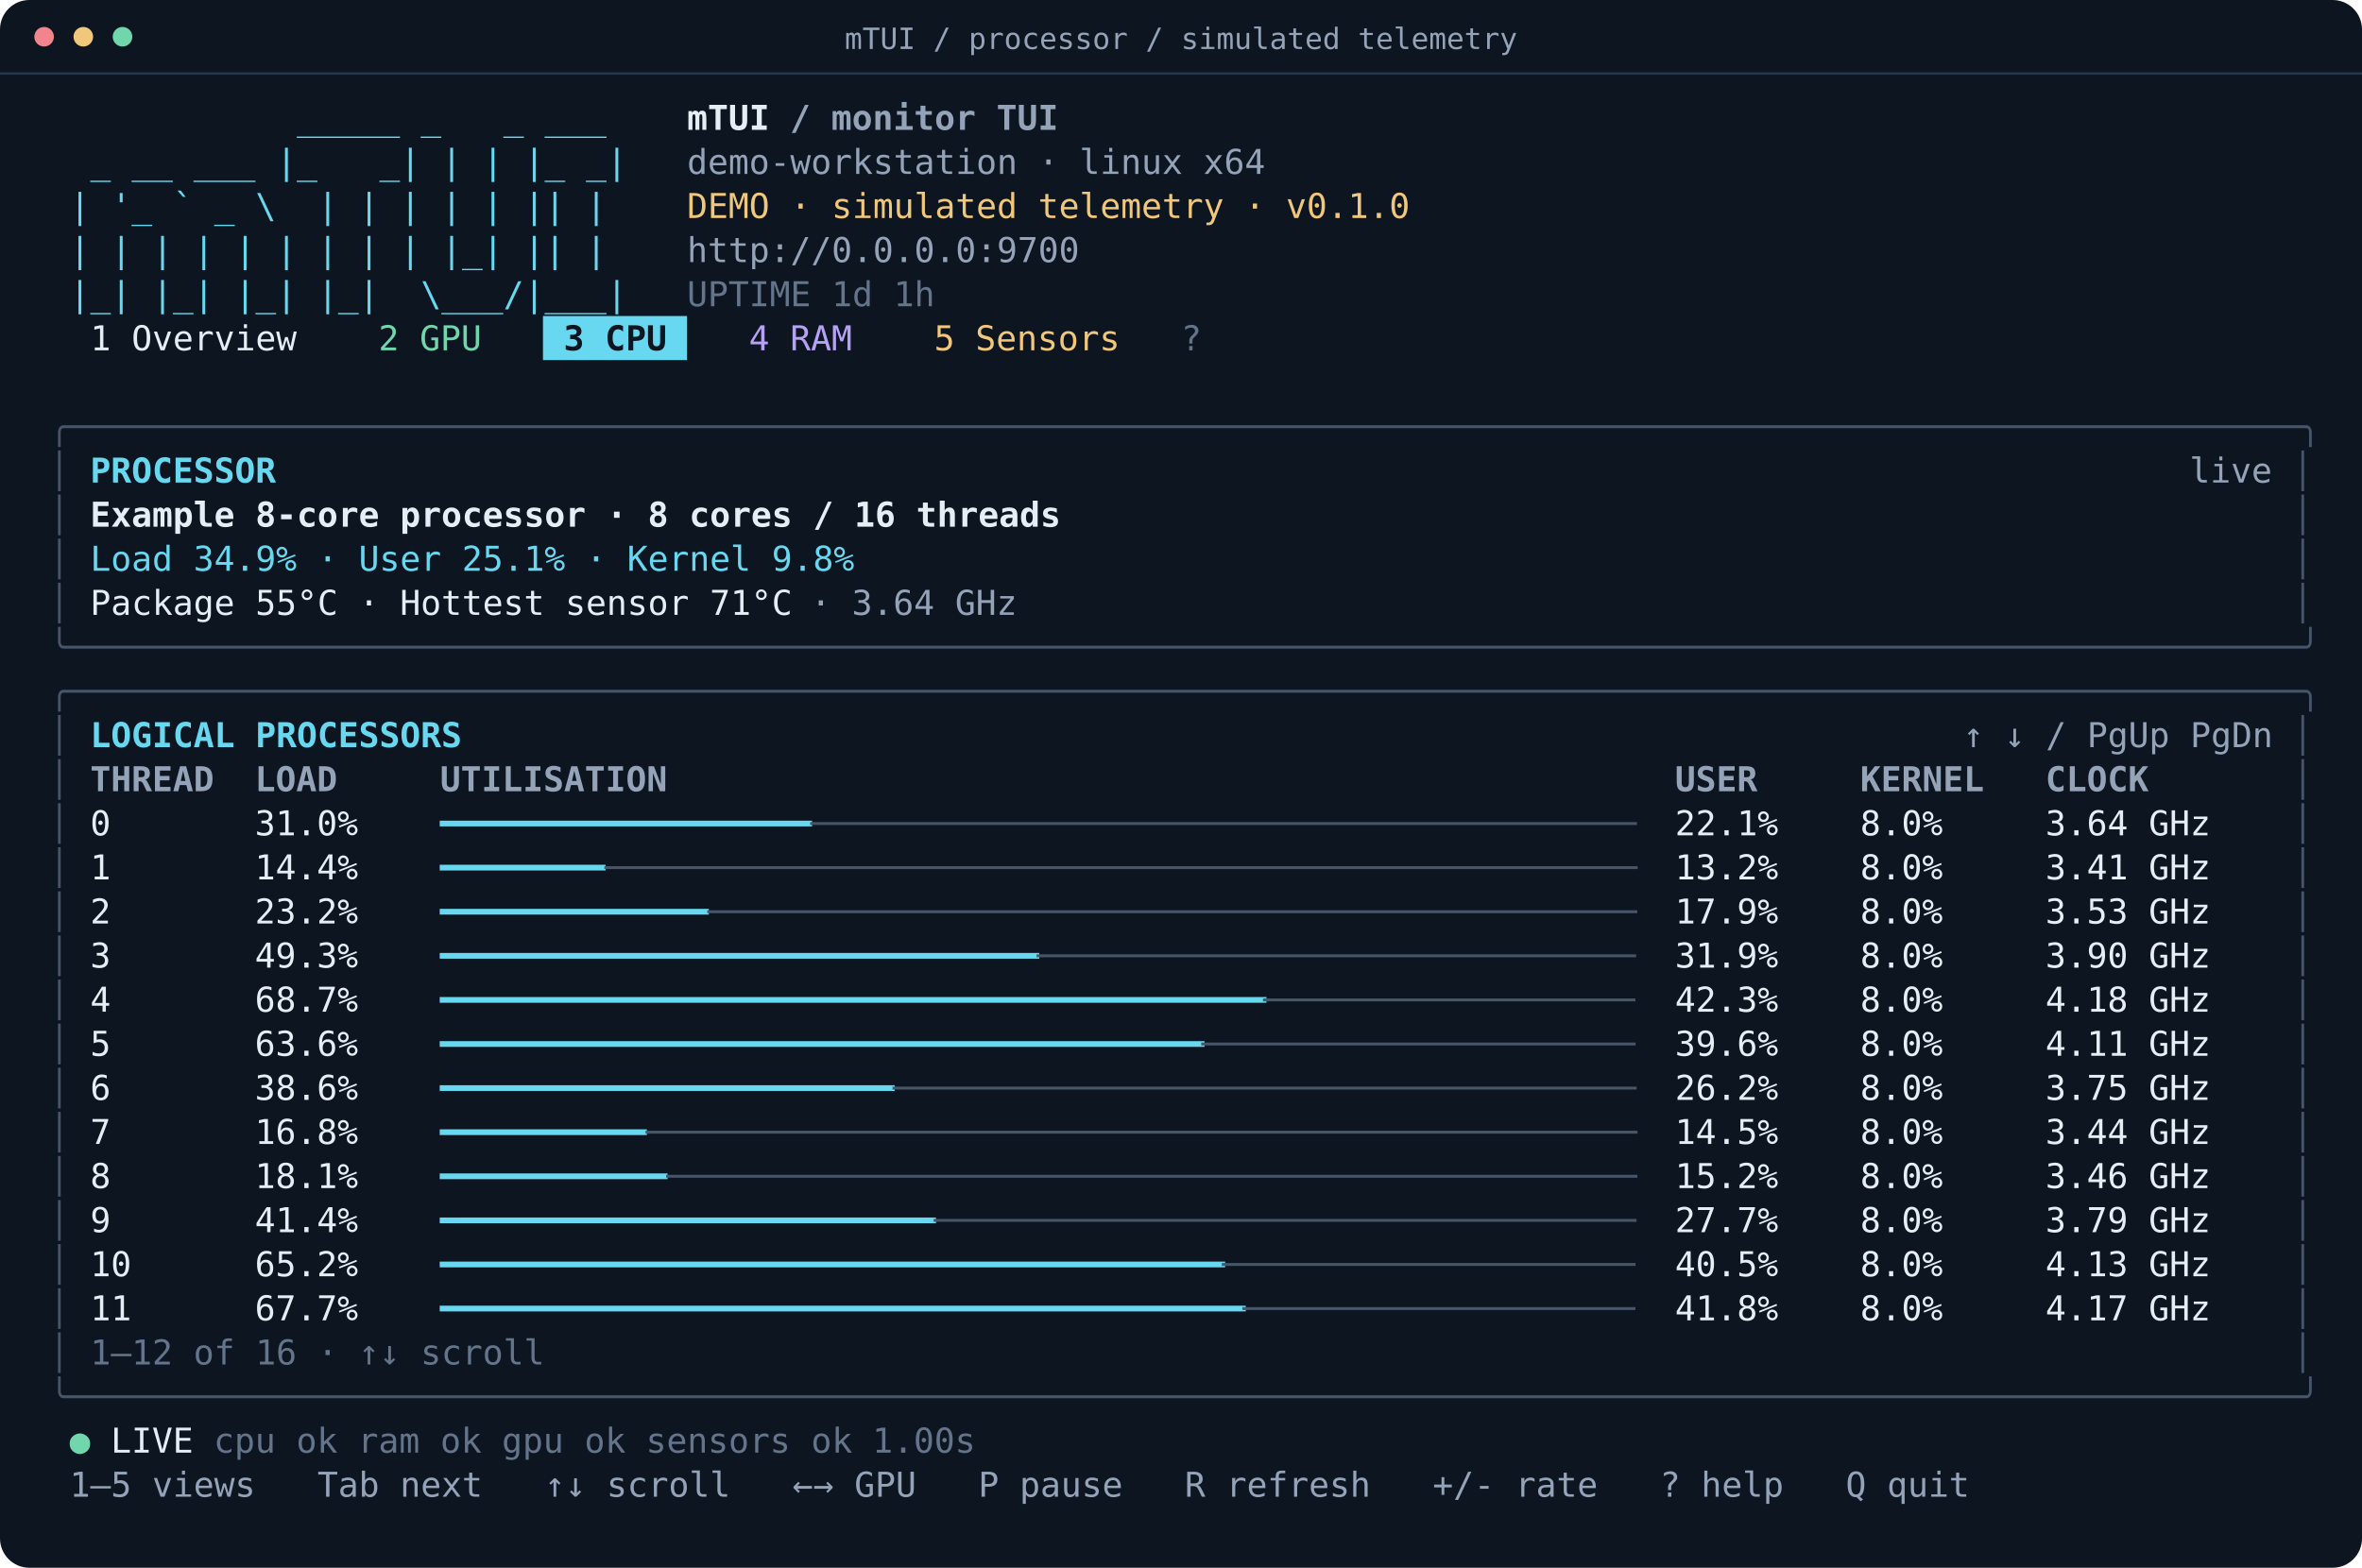
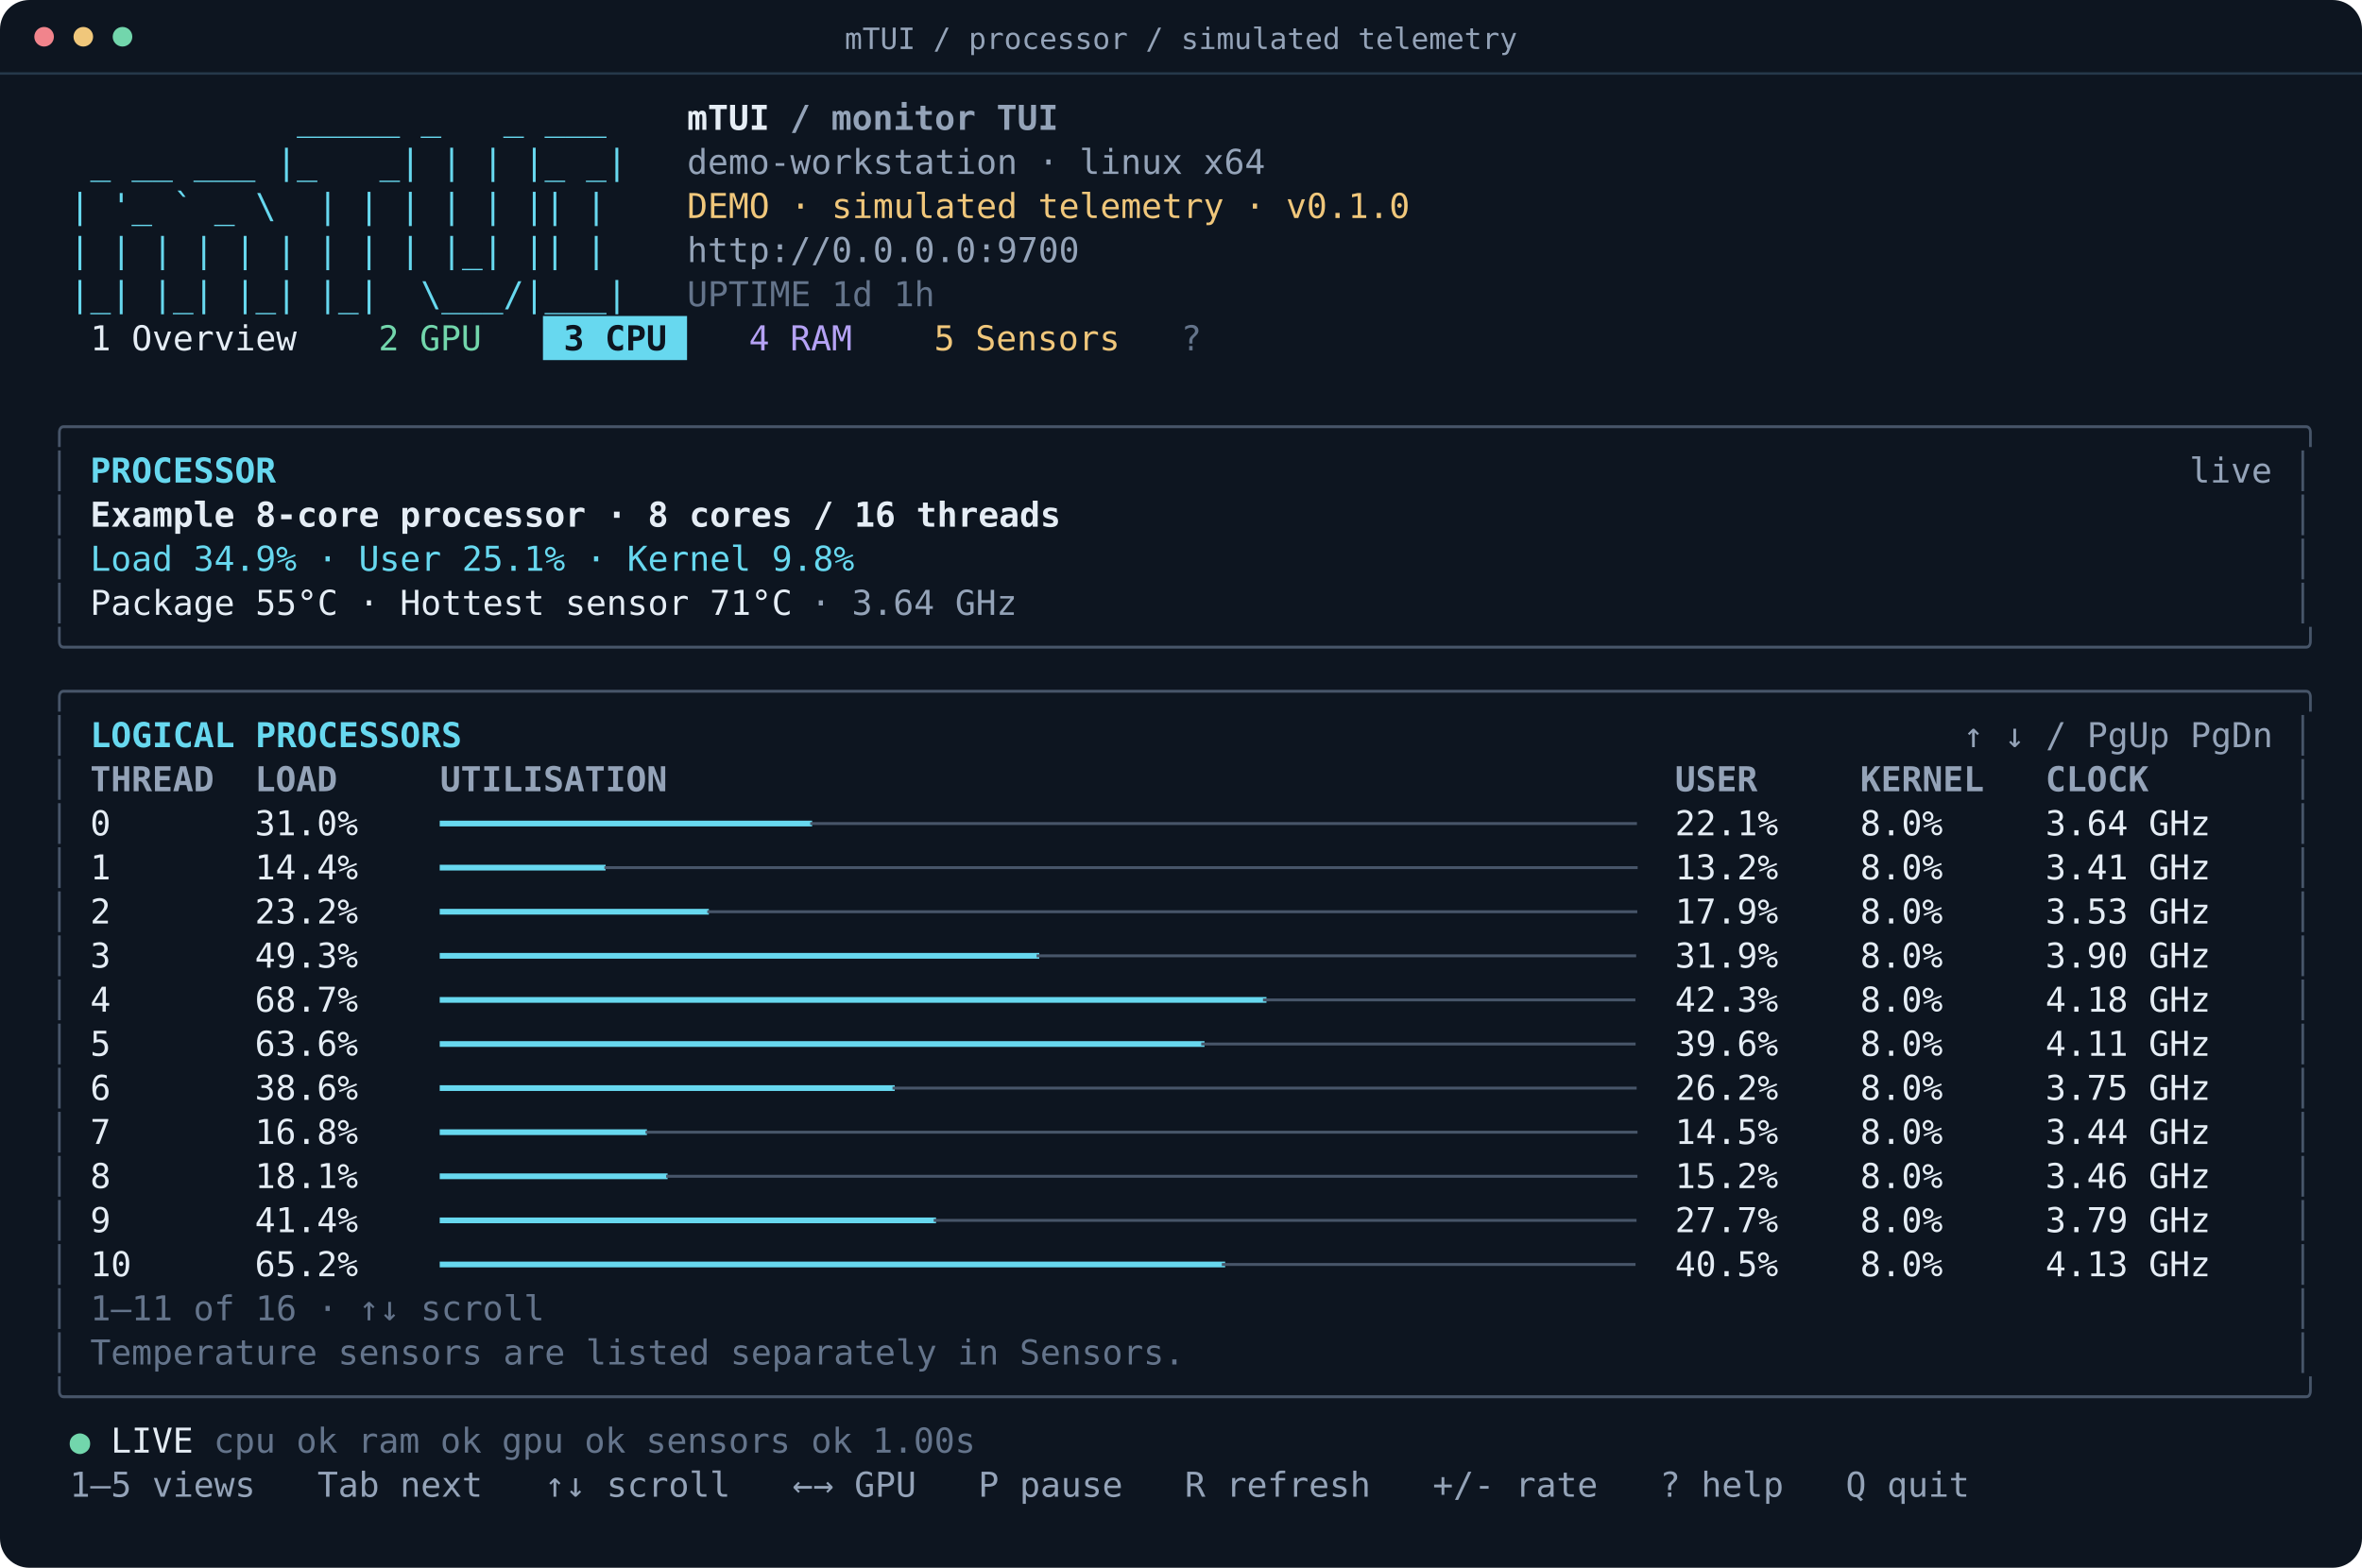
<svg xmlns="http://www.w3.org/2000/svg" width="964" height="640" viewBox="0 0 964 640" role="img" aria-label="mTUI / processor / simulated telemetry">
  <rect width="964" height="640" rx="12" fill="#0D1520" />
  <path d="M0 30H964" stroke="#25384A" />
  <circle cx="18" cy="15" r="4" fill="#F1848C" />
  <circle cx="34" cy="15" r="4" fill="#F0C77B" />
  <circle cx="50" cy="15" r="4" fill="#72D6AC" />
  <text x="482" y="20" text-anchor="middle" fill="#94A3B8" font-family="DejaVu Sans Mono,monospace" font-size="12">mTUI / processor / simulated telemetry</text>
  <g font-family="DejaVu Sans Mono,monospace" font-size="14" xml:space="preserve">
    <text x="20" y="53" fill="#E5EDF5" font-weight="normal" textLength="8.4" lengthAdjust="spacingAndGlyphs"> </text>
    <text x="28.4" y="53" fill="rgb(103,216,239)" font-weight="normal" textLength="226.8" lengthAdjust="spacingAndGlyphs">           _____ _   _ ___ </text>
    <text x="255.2" y="53" fill="#E5EDF5" font-weight="normal" textLength="25.2" lengthAdjust="spacingAndGlyphs">   </text>
    <text x="280.4" y="53" fill="rgb(229,237,245)" font-weight="bold" textLength="42" lengthAdjust="spacingAndGlyphs">mTUI </text>
    <text x="322.4" y="53" fill="rgb(148,163,184)" font-weight="bold" textLength="109.2" lengthAdjust="spacingAndGlyphs">/ monitor TUI</text>
    <text x="20" y="71" fill="#E5EDF5" font-weight="normal" textLength="8.4" lengthAdjust="spacingAndGlyphs"> </text>
    <text x="28.4" y="71" fill="rgb(103,216,239)" font-weight="normal" textLength="226.8" lengthAdjust="spacingAndGlyphs"> _ __ ___ |_   _| | | |_ _|</text>
    <text x="255.2" y="71" fill="#E5EDF5" font-weight="normal" textLength="25.2" lengthAdjust="spacingAndGlyphs">   </text>
    <text x="280.4" y="71" fill="rgb(148,163,184)" font-weight="normal" textLength="235.2" lengthAdjust="spacingAndGlyphs">demo-workstation · linux x64</text>
    <text x="20" y="89" fill="#E5EDF5" font-weight="normal" textLength="8.4" lengthAdjust="spacingAndGlyphs"> </text>
    <text x="28.4" y="89" fill="rgb(103,216,239)" font-weight="normal" textLength="226.8" lengthAdjust="spacingAndGlyphs">| '_ ` _ \  | | | | | || | </text>
    <text x="255.2" y="89" fill="#E5EDF5" font-weight="normal" textLength="25.2" lengthAdjust="spacingAndGlyphs">   </text>
    <text x="280.4" y="89" fill="rgb(240,199,123)" font-weight="normal" textLength="294" lengthAdjust="spacingAndGlyphs">DEMO · simulated telemetry · v0.1.0</text>
    <text x="20" y="107" fill="#E5EDF5" font-weight="normal" textLength="8.4" lengthAdjust="spacingAndGlyphs"> </text>
    <text x="28.4" y="107" fill="rgb(103,216,239)" font-weight="normal" textLength="226.8" lengthAdjust="spacingAndGlyphs">| | | | | | | | | |_| || | </text>
    <text x="255.2" y="107" fill="#E5EDF5" font-weight="normal" textLength="25.2" lengthAdjust="spacingAndGlyphs">   </text>
    <text x="280.4" y="107" fill="rgb(148,163,184)" font-weight="normal" textLength="159.6" lengthAdjust="spacingAndGlyphs">http://0.0.0.0:9700</text>
    <text x="20" y="125" fill="#E5EDF5" font-weight="normal" textLength="8.4" lengthAdjust="spacingAndGlyphs"> </text>
    <text x="28.4" y="125" fill="rgb(103,216,239)" font-weight="normal" textLength="226.8" lengthAdjust="spacingAndGlyphs">|_| |_| |_| |_|  \___/|___|</text>
    <text x="255.2" y="125" fill="#E5EDF5" font-weight="normal" textLength="25.2" lengthAdjust="spacingAndGlyphs">   </text>
    <text x="280.4" y="125" fill="rgb(100,116,139)" font-weight="normal" textLength="100.8" lengthAdjust="spacingAndGlyphs">UPTIME 1d 1h</text>
    <text x="20" y="143" fill="#E5EDF5" font-weight="normal" textLength="8.4" lengthAdjust="spacingAndGlyphs"> </text>
    <text x="28.4" y="143" fill="rgb(229,237,245)" font-weight="normal" textLength="100.8" lengthAdjust="spacingAndGlyphs"> 1 Overview </text>
    <text x="129.2" y="143" fill="#E5EDF5" font-weight="normal" textLength="16.8" lengthAdjust="spacingAndGlyphs">  </text>
    <text x="146" y="143" fill="rgb(114,214,172)" font-weight="normal" textLength="58.8" lengthAdjust="spacingAndGlyphs"> 2 GPU </text>
    <text x="204.8" y="143" fill="#E5EDF5" font-weight="normal" textLength="16.8" lengthAdjust="spacingAndGlyphs">  </text>
    <rect x="221.6" y="129" width="58.8" height="18" fill="rgb(103,216,239)" />
    <text x="221.6" y="143" fill="#0D1520" font-weight="bold" textLength="58.8" lengthAdjust="spacingAndGlyphs"> 3 CPU </text>
    <text x="280.4" y="143" fill="#E5EDF5" font-weight="normal" textLength="16.8" lengthAdjust="spacingAndGlyphs">  </text>
    <text x="297.2" y="143" fill="rgb(181,162,245)" font-weight="normal" textLength="58.8" lengthAdjust="spacingAndGlyphs"> 4 RAM </text>
    <text x="356" y="143" fill="#E5EDF5" font-weight="normal" textLength="16.8" lengthAdjust="spacingAndGlyphs">  </text>
    <text x="372.8" y="143" fill="rgb(240,199,123)" font-weight="normal" textLength="92.4" lengthAdjust="spacingAndGlyphs"> 5 Sensors </text>
    <text x="465.2" y="143" fill="#E5EDF5" font-weight="normal" textLength="16.8" lengthAdjust="spacingAndGlyphs">  </text>
    <text x="482" y="143" fill="rgb(100,116,139)" font-weight="normal" textLength="8.4" lengthAdjust="spacingAndGlyphs">?</text>
    <text x="20" y="179" fill="rgb(71,85,105)" font-weight="normal" textLength="924" lengthAdjust="spacingAndGlyphs">╭────────────────────────────────────────────────────────────────────────────────────────────────────────────╮</text>
    <text x="20" y="197" fill="rgb(71,85,105)" font-weight="normal" textLength="8.4" lengthAdjust="spacingAndGlyphs">│</text>
    <text x="28.4" y="197" fill="#E5EDF5" font-weight="normal" textLength="8.4" lengthAdjust="spacingAndGlyphs"> </text>
    <text x="36.8" y="197" fill="rgb(103,216,239)" font-weight="bold" textLength="75.6" lengthAdjust="spacingAndGlyphs">PROCESSOR</text>
    <text x="112.4" y="197" fill="#E5EDF5" font-weight="normal" textLength="781.2" lengthAdjust="spacingAndGlyphs">                                                                                             </text>
    <text x="893.6" y="197" fill="rgb(148,163,184)" font-weight="normal" textLength="33.6" lengthAdjust="spacingAndGlyphs">live</text>
    <text x="927.2" y="197" fill="#E5EDF5" font-weight="normal" textLength="8.4" lengthAdjust="spacingAndGlyphs"> </text>
    <text x="935.6" y="197" fill="rgb(71,85,105)" font-weight="normal" textLength="8.4" lengthAdjust="spacingAndGlyphs">│</text>
    <text x="20" y="215" fill="rgb(71,85,105)" font-weight="normal" textLength="8.4" lengthAdjust="spacingAndGlyphs">│</text>
    <text x="28.4" y="215" fill="#E5EDF5" font-weight="normal" textLength="8.4" lengthAdjust="spacingAndGlyphs"> </text>
    <text x="36.8" y="215" fill="rgb(229,237,245)" font-weight="bold" textLength="394.8" lengthAdjust="spacingAndGlyphs">Example 8-core processor · 8 cores / 16 threads</text>
    <text x="431.6" y="215" fill="#E5EDF5" font-weight="normal" textLength="504" lengthAdjust="spacingAndGlyphs">                                                            </text>
    <text x="935.6" y="215" fill="rgb(71,85,105)" font-weight="normal" textLength="8.4" lengthAdjust="spacingAndGlyphs">│</text>
    <text x="20" y="233" fill="rgb(71,85,105)" font-weight="normal" textLength="8.4" lengthAdjust="spacingAndGlyphs">│</text>
    <text x="28.4" y="233" fill="#E5EDF5" font-weight="normal" textLength="8.4" lengthAdjust="spacingAndGlyphs"> </text>
    <text x="36.8" y="233" fill="rgb(103,216,239)" font-weight="normal" textLength="310.8" lengthAdjust="spacingAndGlyphs">Load 34.9% · User 25.1% · Kernel 9.8%</text>
    <text x="347.6" y="233" fill="#E5EDF5" font-weight="normal" textLength="588" lengthAdjust="spacingAndGlyphs">                                                                      </text>
    <text x="935.6" y="233" fill="rgb(71,85,105)" font-weight="normal" textLength="8.4" lengthAdjust="spacingAndGlyphs">│</text>
    <text x="20" y="251" fill="rgb(71,85,105)" font-weight="normal" textLength="8.4" lengthAdjust="spacingAndGlyphs">│</text>
    <text x="28.4" y="251" fill="#E5EDF5" font-weight="normal" textLength="8.4" lengthAdjust="spacingAndGlyphs"> </text>
    <text x="36.8" y="251" fill="rgb(229,237,245)" font-weight="normal" textLength="294" lengthAdjust="spacingAndGlyphs">Package 55°C · Hottest sensor 71°C </text>
    <text x="330.8" y="251" fill="rgb(148,163,184)" font-weight="normal" textLength="84" lengthAdjust="spacingAndGlyphs">· 3.64 GHz</text>
    <text x="414.8" y="251" fill="#E5EDF5" font-weight="normal" textLength="520.8" lengthAdjust="spacingAndGlyphs">                                                              </text>
    <text x="935.6" y="251" fill="rgb(71,85,105)" font-weight="normal" textLength="8.4" lengthAdjust="spacingAndGlyphs">│</text>
    <text x="20" y="269" fill="rgb(71,85,105)" font-weight="normal" textLength="924" lengthAdjust="spacingAndGlyphs">╰────────────────────────────────────────────────────────────────────────────────────────────────────────────╯</text>
    <text x="20" y="287" fill="rgb(71,85,105)" font-weight="normal" textLength="924" lengthAdjust="spacingAndGlyphs">╭────────────────────────────────────────────────────────────────────────────────────────────────────────────╮</text>
    <text x="20" y="305" fill="rgb(71,85,105)" font-weight="normal" textLength="8.4" lengthAdjust="spacingAndGlyphs">│</text>
    <text x="28.4" y="305" fill="#E5EDF5" font-weight="normal" textLength="8.4" lengthAdjust="spacingAndGlyphs"> </text>
    <text x="36.8" y="305" fill="rgb(103,216,239)" font-weight="bold" textLength="151.2" lengthAdjust="spacingAndGlyphs">LOGICAL PROCESSORS</text>
    <text x="188" y="305" fill="#E5EDF5" font-weight="normal" textLength="613.2" lengthAdjust="spacingAndGlyphs">                                                                         </text>
    <text x="801.2" y="305" fill="rgb(148,163,184)" font-weight="normal" textLength="126" lengthAdjust="spacingAndGlyphs">↑ ↓ / PgUp PgDn</text>
    <text x="927.2" y="305" fill="#E5EDF5" font-weight="normal" textLength="8.4" lengthAdjust="spacingAndGlyphs"> </text>
    <text x="935.6" y="305" fill="rgb(71,85,105)" font-weight="normal" textLength="8.4" lengthAdjust="spacingAndGlyphs">│</text>
    <text x="20" y="323" fill="rgb(71,85,105)" font-weight="normal" textLength="8.4" lengthAdjust="spacingAndGlyphs">│</text>
    <text x="28.4" y="323" fill="#E5EDF5" font-weight="normal" textLength="8.4" lengthAdjust="spacingAndGlyphs"> </text>
    <text x="36.8" y="323" fill="rgb(148,163,184)" font-weight="bold" textLength="50.4" lengthAdjust="spacingAndGlyphs">THREAD</text>
    <text x="87.2" y="323" fill="#E5EDF5" font-weight="normal" textLength="16.8" lengthAdjust="spacingAndGlyphs">  </text>
    <text x="104" y="323" fill="rgb(148,163,184)" font-weight="bold" textLength="33.6" lengthAdjust="spacingAndGlyphs">LOAD</text>
    <text x="137.6" y="323" fill="#E5EDF5" font-weight="normal" textLength="42" lengthAdjust="spacingAndGlyphs">     </text>
    <text x="179.6" y="323" fill="rgb(148,163,184)" font-weight="bold" textLength="92.4" lengthAdjust="spacingAndGlyphs">UTILISATION</text>
    <text x="272" y="323" fill="#E5EDF5" font-weight="normal" textLength="411.6" lengthAdjust="spacingAndGlyphs">                                                 </text>
    <text x="683.6" y="323" fill="rgb(148,163,184)" font-weight="bold" textLength="33.6" lengthAdjust="spacingAndGlyphs">USER</text>
    <text x="717.2" y="323" fill="#E5EDF5" font-weight="normal" textLength="42" lengthAdjust="spacingAndGlyphs">     </text>
    <text x="759.2" y="323" fill="rgb(148,163,184)" font-weight="bold" textLength="50.4" lengthAdjust="spacingAndGlyphs">KERNEL</text>
    <text x="809.6" y="323" fill="#E5EDF5" font-weight="normal" textLength="25.2" lengthAdjust="spacingAndGlyphs">   </text>
    <text x="834.8" y="323" fill="rgb(148,163,184)" font-weight="bold" textLength="42" lengthAdjust="spacingAndGlyphs">CLOCK</text>
    <text x="876.8" y="323" fill="#E5EDF5" font-weight="normal" textLength="58.8" lengthAdjust="spacingAndGlyphs">       </text>
    <text x="935.6" y="323" fill="rgb(71,85,105)" font-weight="normal" textLength="8.4" lengthAdjust="spacingAndGlyphs">│</text>
    <text x="20" y="341" fill="rgb(71,85,105)" font-weight="normal" textLength="8.4" lengthAdjust="spacingAndGlyphs">│</text>
    <text x="28.4" y="341" fill="#E5EDF5" font-weight="normal" textLength="8.4" lengthAdjust="spacingAndGlyphs"> </text>
    <text x="36.8" y="341" fill="rgb(229,237,245)" font-weight="normal" textLength="8.4" lengthAdjust="spacingAndGlyphs">0</text>
    <text x="45.2" y="341" fill="#E5EDF5" font-weight="normal" textLength="58.8" lengthAdjust="spacingAndGlyphs">       </text>
    <text x="104" y="341" fill="rgb(229,237,245)" font-weight="normal" textLength="42" lengthAdjust="spacingAndGlyphs">31.0%</text>
    <text x="146" y="341" fill="#E5EDF5" font-weight="normal" textLength="33.6" lengthAdjust="spacingAndGlyphs">    </text>
    <text x="179.6" y="341" fill="rgb(103,216,239)" font-weight="normal" textLength="151.2" lengthAdjust="spacingAndGlyphs">━━━━━━━━━━━━━━━━━━</text>
    <text x="330.8" y="341" fill="rgb(71,85,105)" font-weight="normal" textLength="336" lengthAdjust="spacingAndGlyphs">────────────────────────────────────────</text>
    <text x="666.8" y="341" fill="#E5EDF5" font-weight="normal" textLength="16.8" lengthAdjust="spacingAndGlyphs">  </text>
    <text x="683.6" y="341" fill="rgb(229,237,245)" font-weight="normal" textLength="42" lengthAdjust="spacingAndGlyphs">22.1%</text>
    <text x="725.6" y="341" fill="#E5EDF5" font-weight="normal" textLength="33.6" lengthAdjust="spacingAndGlyphs">    </text>
    <text x="759.2" y="341" fill="rgb(229,237,245)" font-weight="normal" textLength="33.6" lengthAdjust="spacingAndGlyphs">8.0%</text>
    <text x="792.8" y="341" fill="#E5EDF5" font-weight="normal" textLength="42" lengthAdjust="spacingAndGlyphs">     </text>
    <text x="834.8" y="341" fill="rgb(229,237,245)" font-weight="normal" textLength="67.2" lengthAdjust="spacingAndGlyphs">3.64 GHz</text>
    <text x="902" y="341" fill="#E5EDF5" font-weight="normal" textLength="33.6" lengthAdjust="spacingAndGlyphs">    </text>
    <text x="935.6" y="341" fill="rgb(71,85,105)" font-weight="normal" textLength="8.4" lengthAdjust="spacingAndGlyphs">│</text>
    <text x="20" y="359" fill="rgb(71,85,105)" font-weight="normal" textLength="8.4" lengthAdjust="spacingAndGlyphs">│</text>
    <text x="28.4" y="359" fill="#E5EDF5" font-weight="normal" textLength="8.4" lengthAdjust="spacingAndGlyphs"> </text>
    <text x="36.8" y="359" fill="rgb(229,237,245)" font-weight="normal" textLength="8.4" lengthAdjust="spacingAndGlyphs">1</text>
    <text x="45.2" y="359" fill="#E5EDF5" font-weight="normal" textLength="58.8" lengthAdjust="spacingAndGlyphs">       </text>
    <text x="104" y="359" fill="rgb(229,237,245)" font-weight="normal" textLength="42" lengthAdjust="spacingAndGlyphs">14.4%</text>
    <text x="146" y="359" fill="#E5EDF5" font-weight="normal" textLength="33.6" lengthAdjust="spacingAndGlyphs">    </text>
    <text x="179.6" y="359" fill="rgb(103,216,239)" font-weight="normal" textLength="67.2" lengthAdjust="spacingAndGlyphs">━━━━━━━━</text>
    <text x="246.8" y="359" fill="rgb(71,85,105)" font-weight="normal" textLength="420" lengthAdjust="spacingAndGlyphs">──────────────────────────────────────────────────</text>
    <text x="666.8" y="359" fill="#E5EDF5" font-weight="normal" textLength="16.8" lengthAdjust="spacingAndGlyphs">  </text>
    <text x="683.6" y="359" fill="rgb(229,237,245)" font-weight="normal" textLength="42" lengthAdjust="spacingAndGlyphs">13.2%</text>
    <text x="725.6" y="359" fill="#E5EDF5" font-weight="normal" textLength="33.6" lengthAdjust="spacingAndGlyphs">    </text>
    <text x="759.2" y="359" fill="rgb(229,237,245)" font-weight="normal" textLength="33.6" lengthAdjust="spacingAndGlyphs">8.0%</text>
    <text x="792.8" y="359" fill="#E5EDF5" font-weight="normal" textLength="42" lengthAdjust="spacingAndGlyphs">     </text>
    <text x="834.8" y="359" fill="rgb(229,237,245)" font-weight="normal" textLength="67.2" lengthAdjust="spacingAndGlyphs">3.41 GHz</text>
    <text x="902" y="359" fill="#E5EDF5" font-weight="normal" textLength="33.6" lengthAdjust="spacingAndGlyphs">    </text>
    <text x="935.6" y="359" fill="rgb(71,85,105)" font-weight="normal" textLength="8.4" lengthAdjust="spacingAndGlyphs">│</text>
    <text x="20" y="377" fill="rgb(71,85,105)" font-weight="normal" textLength="8.4" lengthAdjust="spacingAndGlyphs">│</text>
    <text x="28.4" y="377" fill="#E5EDF5" font-weight="normal" textLength="8.4" lengthAdjust="spacingAndGlyphs"> </text>
    <text x="36.8" y="377" fill="rgb(229,237,245)" font-weight="normal" textLength="8.4" lengthAdjust="spacingAndGlyphs">2</text>
    <text x="45.2" y="377" fill="#E5EDF5" font-weight="normal" textLength="58.8" lengthAdjust="spacingAndGlyphs">       </text>
    <text x="104" y="377" fill="rgb(229,237,245)" font-weight="normal" textLength="42" lengthAdjust="spacingAndGlyphs">23.2%</text>
    <text x="146" y="377" fill="#E5EDF5" font-weight="normal" textLength="33.6" lengthAdjust="spacingAndGlyphs">    </text>
    <text x="179.6" y="377" fill="rgb(103,216,239)" font-weight="normal" textLength="109.2" lengthAdjust="spacingAndGlyphs">━━━━━━━━━━━━━</text>
    <text x="288.8" y="377" fill="rgb(71,85,105)" font-weight="normal" textLength="378" lengthAdjust="spacingAndGlyphs">─────────────────────────────────────────────</text>
    <text x="666.8" y="377" fill="#E5EDF5" font-weight="normal" textLength="16.8" lengthAdjust="spacingAndGlyphs">  </text>
    <text x="683.6" y="377" fill="rgb(229,237,245)" font-weight="normal" textLength="42" lengthAdjust="spacingAndGlyphs">17.9%</text>
    <text x="725.6" y="377" fill="#E5EDF5" font-weight="normal" textLength="33.6" lengthAdjust="spacingAndGlyphs">    </text>
    <text x="759.2" y="377" fill="rgb(229,237,245)" font-weight="normal" textLength="33.6" lengthAdjust="spacingAndGlyphs">8.0%</text>
    <text x="792.8" y="377" fill="#E5EDF5" font-weight="normal" textLength="42" lengthAdjust="spacingAndGlyphs">     </text>
    <text x="834.8" y="377" fill="rgb(229,237,245)" font-weight="normal" textLength="67.2" lengthAdjust="spacingAndGlyphs">3.53 GHz</text>
    <text x="902" y="377" fill="#E5EDF5" font-weight="normal" textLength="33.6" lengthAdjust="spacingAndGlyphs">    </text>
    <text x="935.6" y="377" fill="rgb(71,85,105)" font-weight="normal" textLength="8.4" lengthAdjust="spacingAndGlyphs">│</text>
    <text x="20" y="395" fill="rgb(71,85,105)" font-weight="normal" textLength="8.4" lengthAdjust="spacingAndGlyphs">│</text>
    <text x="28.4" y="395" fill="#E5EDF5" font-weight="normal" textLength="8.4" lengthAdjust="spacingAndGlyphs"> </text>
    <text x="36.8" y="395" fill="rgb(229,237,245)" font-weight="normal" textLength="8.4" lengthAdjust="spacingAndGlyphs">3</text>
    <text x="45.2" y="395" fill="#E5EDF5" font-weight="normal" textLength="58.8" lengthAdjust="spacingAndGlyphs">       </text>
    <text x="104" y="395" fill="rgb(229,237,245)" font-weight="normal" textLength="42" lengthAdjust="spacingAndGlyphs">49.3%</text>
    <text x="146" y="395" fill="#E5EDF5" font-weight="normal" textLength="33.6" lengthAdjust="spacingAndGlyphs">    </text>
    <text x="179.6" y="395" fill="rgb(103,216,239)" font-weight="normal" textLength="243.6" lengthAdjust="spacingAndGlyphs">━━━━━━━━━━━━━━━━━━━━━━━━━━━━━</text>
    <text x="423.2" y="395" fill="rgb(71,85,105)" font-weight="normal" textLength="243.6" lengthAdjust="spacingAndGlyphs">─────────────────────────────</text>
    <text x="666.8" y="395" fill="#E5EDF5" font-weight="normal" textLength="16.8" lengthAdjust="spacingAndGlyphs">  </text>
    <text x="683.6" y="395" fill="rgb(229,237,245)" font-weight="normal" textLength="42" lengthAdjust="spacingAndGlyphs">31.9%</text>
    <text x="725.6" y="395" fill="#E5EDF5" font-weight="normal" textLength="33.6" lengthAdjust="spacingAndGlyphs">    </text>
    <text x="759.2" y="395" fill="rgb(229,237,245)" font-weight="normal" textLength="33.6" lengthAdjust="spacingAndGlyphs">8.0%</text>
    <text x="792.8" y="395" fill="#E5EDF5" font-weight="normal" textLength="42" lengthAdjust="spacingAndGlyphs">     </text>
    <text x="834.8" y="395" fill="rgb(229,237,245)" font-weight="normal" textLength="67.2" lengthAdjust="spacingAndGlyphs">3.90 GHz</text>
    <text x="902" y="395" fill="#E5EDF5" font-weight="normal" textLength="33.6" lengthAdjust="spacingAndGlyphs">    </text>
    <text x="935.6" y="395" fill="rgb(71,85,105)" font-weight="normal" textLength="8.4" lengthAdjust="spacingAndGlyphs">│</text>
    <text x="20" y="413" fill="rgb(71,85,105)" font-weight="normal" textLength="8.4" lengthAdjust="spacingAndGlyphs">│</text>
    <text x="28.4" y="413" fill="#E5EDF5" font-weight="normal" textLength="8.4" lengthAdjust="spacingAndGlyphs"> </text>
    <text x="36.8" y="413" fill="rgb(229,237,245)" font-weight="normal" textLength="8.4" lengthAdjust="spacingAndGlyphs">4</text>
    <text x="45.2" y="413" fill="#E5EDF5" font-weight="normal" textLength="58.8" lengthAdjust="spacingAndGlyphs">       </text>
    <text x="104" y="413" fill="rgb(229,237,245)" font-weight="normal" textLength="42" lengthAdjust="spacingAndGlyphs">68.7%</text>
    <text x="146" y="413" fill="#E5EDF5" font-weight="normal" textLength="33.6" lengthAdjust="spacingAndGlyphs">    </text>
    <text x="179.6" y="413" fill="rgb(103,216,239)" font-weight="normal" textLength="336" lengthAdjust="spacingAndGlyphs">━━━━━━━━━━━━━━━━━━━━━━━━━━━━━━━━━━━━━━━━</text>
    <text x="515.6" y="413" fill="rgb(71,85,105)" font-weight="normal" textLength="151.2" lengthAdjust="spacingAndGlyphs">──────────────────</text>
    <text x="666.8" y="413" fill="#E5EDF5" font-weight="normal" textLength="16.8" lengthAdjust="spacingAndGlyphs">  </text>
    <text x="683.6" y="413" fill="rgb(229,237,245)" font-weight="normal" textLength="42" lengthAdjust="spacingAndGlyphs">42.3%</text>
    <text x="725.6" y="413" fill="#E5EDF5" font-weight="normal" textLength="33.6" lengthAdjust="spacingAndGlyphs">    </text>
    <text x="759.2" y="413" fill="rgb(229,237,245)" font-weight="normal" textLength="33.6" lengthAdjust="spacingAndGlyphs">8.0%</text>
    <text x="792.8" y="413" fill="#E5EDF5" font-weight="normal" textLength="42" lengthAdjust="spacingAndGlyphs">     </text>
    <text x="834.8" y="413" fill="rgb(229,237,245)" font-weight="normal" textLength="67.2" lengthAdjust="spacingAndGlyphs">4.18 GHz</text>
    <text x="902" y="413" fill="#E5EDF5" font-weight="normal" textLength="33.6" lengthAdjust="spacingAndGlyphs">    </text>
    <text x="935.6" y="413" fill="rgb(71,85,105)" font-weight="normal" textLength="8.4" lengthAdjust="spacingAndGlyphs">│</text>
    <text x="20" y="431" fill="rgb(71,85,105)" font-weight="normal" textLength="8.4" lengthAdjust="spacingAndGlyphs">│</text>
    <text x="28.4" y="431" fill="#E5EDF5" font-weight="normal" textLength="8.4" lengthAdjust="spacingAndGlyphs"> </text>
    <text x="36.8" y="431" fill="rgb(229,237,245)" font-weight="normal" textLength="8.4" lengthAdjust="spacingAndGlyphs">5</text>
    <text x="45.2" y="431" fill="#E5EDF5" font-weight="normal" textLength="58.8" lengthAdjust="spacingAndGlyphs">       </text>
    <text x="104" y="431" fill="rgb(229,237,245)" font-weight="normal" textLength="42" lengthAdjust="spacingAndGlyphs">63.6%</text>
    <text x="146" y="431" fill="#E5EDF5" font-weight="normal" textLength="33.6" lengthAdjust="spacingAndGlyphs">    </text>
    <text x="179.6" y="431" fill="rgb(103,216,239)" font-weight="normal" textLength="310.8" lengthAdjust="spacingAndGlyphs">━━━━━━━━━━━━━━━━━━━━━━━━━━━━━━━━━━━━━</text>
    <text x="490.4" y="431" fill="rgb(71,85,105)" font-weight="normal" textLength="176.4" lengthAdjust="spacingAndGlyphs">─────────────────────</text>
    <text x="666.8" y="431" fill="#E5EDF5" font-weight="normal" textLength="16.8" lengthAdjust="spacingAndGlyphs">  </text>
    <text x="683.6" y="431" fill="rgb(229,237,245)" font-weight="normal" textLength="42" lengthAdjust="spacingAndGlyphs">39.6%</text>
    <text x="725.6" y="431" fill="#E5EDF5" font-weight="normal" textLength="33.6" lengthAdjust="spacingAndGlyphs">    </text>
    <text x="759.2" y="431" fill="rgb(229,237,245)" font-weight="normal" textLength="33.6" lengthAdjust="spacingAndGlyphs">8.0%</text>
    <text x="792.8" y="431" fill="#E5EDF5" font-weight="normal" textLength="42" lengthAdjust="spacingAndGlyphs">     </text>
    <text x="834.8" y="431" fill="rgb(229,237,245)" font-weight="normal" textLength="67.2" lengthAdjust="spacingAndGlyphs">4.11 GHz</text>
    <text x="902" y="431" fill="#E5EDF5" font-weight="normal" textLength="33.6" lengthAdjust="spacingAndGlyphs">    </text>
    <text x="935.6" y="431" fill="rgb(71,85,105)" font-weight="normal" textLength="8.4" lengthAdjust="spacingAndGlyphs">│</text>
    <text x="20" y="449" fill="rgb(71,85,105)" font-weight="normal" textLength="8.4" lengthAdjust="spacingAndGlyphs">│</text>
    <text x="28.4" y="449" fill="#E5EDF5" font-weight="normal" textLength="8.4" lengthAdjust="spacingAndGlyphs"> </text>
    <text x="36.8" y="449" fill="rgb(229,237,245)" font-weight="normal" textLength="8.4" lengthAdjust="spacingAndGlyphs">6</text>
    <text x="45.2" y="449" fill="#E5EDF5" font-weight="normal" textLength="58.8" lengthAdjust="spacingAndGlyphs">       </text>
    <text x="104" y="449" fill="rgb(229,237,245)" font-weight="normal" textLength="42" lengthAdjust="spacingAndGlyphs">38.6%</text>
    <text x="146" y="449" fill="#E5EDF5" font-weight="normal" textLength="33.6" lengthAdjust="spacingAndGlyphs">    </text>
    <text x="179.6" y="449" fill="rgb(103,216,239)" font-weight="normal" textLength="184.8" lengthAdjust="spacingAndGlyphs">━━━━━━━━━━━━━━━━━━━━━━</text>
    <text x="364.4" y="449" fill="rgb(71,85,105)" font-weight="normal" textLength="302.4" lengthAdjust="spacingAndGlyphs">────────────────────────────────────</text>
    <text x="666.8" y="449" fill="#E5EDF5" font-weight="normal" textLength="16.8" lengthAdjust="spacingAndGlyphs">  </text>
    <text x="683.6" y="449" fill="rgb(229,237,245)" font-weight="normal" textLength="42" lengthAdjust="spacingAndGlyphs">26.2%</text>
    <text x="725.6" y="449" fill="#E5EDF5" font-weight="normal" textLength="33.6" lengthAdjust="spacingAndGlyphs">    </text>
    <text x="759.2" y="449" fill="rgb(229,237,245)" font-weight="normal" textLength="33.6" lengthAdjust="spacingAndGlyphs">8.0%</text>
    <text x="792.8" y="449" fill="#E5EDF5" font-weight="normal" textLength="42" lengthAdjust="spacingAndGlyphs">     </text>
    <text x="834.8" y="449" fill="rgb(229,237,245)" font-weight="normal" textLength="67.2" lengthAdjust="spacingAndGlyphs">3.75 GHz</text>
    <text x="902" y="449" fill="#E5EDF5" font-weight="normal" textLength="33.6" lengthAdjust="spacingAndGlyphs">    </text>
    <text x="935.6" y="449" fill="rgb(71,85,105)" font-weight="normal" textLength="8.4" lengthAdjust="spacingAndGlyphs">│</text>
    <text x="20" y="467" fill="rgb(71,85,105)" font-weight="normal" textLength="8.4" lengthAdjust="spacingAndGlyphs">│</text>
    <text x="28.4" y="467" fill="#E5EDF5" font-weight="normal" textLength="8.4" lengthAdjust="spacingAndGlyphs"> </text>
    <text x="36.8" y="467" fill="rgb(229,237,245)" font-weight="normal" textLength="8.4" lengthAdjust="spacingAndGlyphs">7</text>
    <text x="45.2" y="467" fill="#E5EDF5" font-weight="normal" textLength="58.8" lengthAdjust="spacingAndGlyphs">       </text>
    <text x="104" y="467" fill="rgb(229,237,245)" font-weight="normal" textLength="42" lengthAdjust="spacingAndGlyphs">16.8%</text>
    <text x="146" y="467" fill="#E5EDF5" font-weight="normal" textLength="33.6" lengthAdjust="spacingAndGlyphs">    </text>
    <text x="179.6" y="467" fill="rgb(103,216,239)" font-weight="normal" textLength="84" lengthAdjust="spacingAndGlyphs">━━━━━━━━━━</text>
    <text x="263.6" y="467" fill="rgb(71,85,105)" font-weight="normal" textLength="403.2" lengthAdjust="spacingAndGlyphs">────────────────────────────────────────────────</text>
    <text x="666.8" y="467" fill="#E5EDF5" font-weight="normal" textLength="16.8" lengthAdjust="spacingAndGlyphs">  </text>
    <text x="683.6" y="467" fill="rgb(229,237,245)" font-weight="normal" textLength="42" lengthAdjust="spacingAndGlyphs">14.5%</text>
    <text x="725.6" y="467" fill="#E5EDF5" font-weight="normal" textLength="33.6" lengthAdjust="spacingAndGlyphs">    </text>
    <text x="759.2" y="467" fill="rgb(229,237,245)" font-weight="normal" textLength="33.6" lengthAdjust="spacingAndGlyphs">8.0%</text>
    <text x="792.8" y="467" fill="#E5EDF5" font-weight="normal" textLength="42" lengthAdjust="spacingAndGlyphs">     </text>
    <text x="834.8" y="467" fill="rgb(229,237,245)" font-weight="normal" textLength="67.2" lengthAdjust="spacingAndGlyphs">3.44 GHz</text>
    <text x="902" y="467" fill="#E5EDF5" font-weight="normal" textLength="33.6" lengthAdjust="spacingAndGlyphs">    </text>
    <text x="935.6" y="467" fill="rgb(71,85,105)" font-weight="normal" textLength="8.4" lengthAdjust="spacingAndGlyphs">│</text>
    <text x="20" y="485" fill="rgb(71,85,105)" font-weight="normal" textLength="8.4" lengthAdjust="spacingAndGlyphs">│</text>
    <text x="28.4" y="485" fill="#E5EDF5" font-weight="normal" textLength="8.4" lengthAdjust="spacingAndGlyphs"> </text>
    <text x="36.8" y="485" fill="rgb(229,237,245)" font-weight="normal" textLength="8.4" lengthAdjust="spacingAndGlyphs">8</text>
    <text x="45.2" y="485" fill="#E5EDF5" font-weight="normal" textLength="58.8" lengthAdjust="spacingAndGlyphs">       </text>
    <text x="104" y="485" fill="rgb(229,237,245)" font-weight="normal" textLength="42" lengthAdjust="spacingAndGlyphs">18.1%</text>
    <text x="146" y="485" fill="#E5EDF5" font-weight="normal" textLength="33.6" lengthAdjust="spacingAndGlyphs">    </text>
    <text x="179.6" y="485" fill="rgb(103,216,239)" font-weight="normal" textLength="92.4" lengthAdjust="spacingAndGlyphs">━━━━━━━━━━━</text>
    <text x="272" y="485" fill="rgb(71,85,105)" font-weight="normal" textLength="394.8" lengthAdjust="spacingAndGlyphs">───────────────────────────────────────────────</text>
    <text x="666.8" y="485" fill="#E5EDF5" font-weight="normal" textLength="16.8" lengthAdjust="spacingAndGlyphs">  </text>
    <text x="683.6" y="485" fill="rgb(229,237,245)" font-weight="normal" textLength="42" lengthAdjust="spacingAndGlyphs">15.2%</text>
    <text x="725.6" y="485" fill="#E5EDF5" font-weight="normal" textLength="33.6" lengthAdjust="spacingAndGlyphs">    </text>
    <text x="759.2" y="485" fill="rgb(229,237,245)" font-weight="normal" textLength="33.6" lengthAdjust="spacingAndGlyphs">8.0%</text>
    <text x="792.8" y="485" fill="#E5EDF5" font-weight="normal" textLength="42" lengthAdjust="spacingAndGlyphs">     </text>
    <text x="834.8" y="485" fill="rgb(229,237,245)" font-weight="normal" textLength="67.2" lengthAdjust="spacingAndGlyphs">3.46 GHz</text>
    <text x="902" y="485" fill="#E5EDF5" font-weight="normal" textLength="33.6" lengthAdjust="spacingAndGlyphs">    </text>
    <text x="935.6" y="485" fill="rgb(71,85,105)" font-weight="normal" textLength="8.4" lengthAdjust="spacingAndGlyphs">│</text>
    <text x="20" y="503" fill="rgb(71,85,105)" font-weight="normal" textLength="8.4" lengthAdjust="spacingAndGlyphs">│</text>
    <text x="28.4" y="503" fill="#E5EDF5" font-weight="normal" textLength="8.4" lengthAdjust="spacingAndGlyphs"> </text>
    <text x="36.8" y="503" fill="rgb(229,237,245)" font-weight="normal" textLength="8.4" lengthAdjust="spacingAndGlyphs">9</text>
    <text x="45.2" y="503" fill="#E5EDF5" font-weight="normal" textLength="58.8" lengthAdjust="spacingAndGlyphs">       </text>
    <text x="104" y="503" fill="rgb(229,237,245)" font-weight="normal" textLength="42" lengthAdjust="spacingAndGlyphs">41.4%</text>
    <text x="146" y="503" fill="#E5EDF5" font-weight="normal" textLength="33.6" lengthAdjust="spacingAndGlyphs">    </text>
    <text x="179.6" y="503" fill="rgb(103,216,239)" font-weight="normal" textLength="201.6" lengthAdjust="spacingAndGlyphs">━━━━━━━━━━━━━━━━━━━━━━━━</text>
    <text x="381.2" y="503" fill="rgb(71,85,105)" font-weight="normal" textLength="285.6" lengthAdjust="spacingAndGlyphs">──────────────────────────────────</text>
    <text x="666.8" y="503" fill="#E5EDF5" font-weight="normal" textLength="16.8" lengthAdjust="spacingAndGlyphs">  </text>
    <text x="683.6" y="503" fill="rgb(229,237,245)" font-weight="normal" textLength="42" lengthAdjust="spacingAndGlyphs">27.7%</text>
    <text x="725.6" y="503" fill="#E5EDF5" font-weight="normal" textLength="33.6" lengthAdjust="spacingAndGlyphs">    </text>
    <text x="759.2" y="503" fill="rgb(229,237,245)" font-weight="normal" textLength="33.6" lengthAdjust="spacingAndGlyphs">8.0%</text>
    <text x="792.8" y="503" fill="#E5EDF5" font-weight="normal" textLength="42" lengthAdjust="spacingAndGlyphs">     </text>
    <text x="834.8" y="503" fill="rgb(229,237,245)" font-weight="normal" textLength="67.2" lengthAdjust="spacingAndGlyphs">3.79 GHz</text>
    <text x="902" y="503" fill="#E5EDF5" font-weight="normal" textLength="33.6" lengthAdjust="spacingAndGlyphs">    </text>
    <text x="935.6" y="503" fill="rgb(71,85,105)" font-weight="normal" textLength="8.4" lengthAdjust="spacingAndGlyphs">│</text>
    <text x="20" y="521" fill="rgb(71,85,105)" font-weight="normal" textLength="8.4" lengthAdjust="spacingAndGlyphs">│</text>
    <text x="28.4" y="521" fill="#E5EDF5" font-weight="normal" textLength="8.4" lengthAdjust="spacingAndGlyphs"> </text>
    <text x="36.8" y="521" fill="rgb(229,237,245)" font-weight="normal" textLength="16.8" lengthAdjust="spacingAndGlyphs">10</text>
    <text x="53.6" y="521" fill="#E5EDF5" font-weight="normal" textLength="50.4" lengthAdjust="spacingAndGlyphs">      </text>
    <text x="104" y="521" fill="rgb(229,237,245)" font-weight="normal" textLength="42" lengthAdjust="spacingAndGlyphs">65.2%</text>
    <text x="146" y="521" fill="#E5EDF5" font-weight="normal" textLength="33.6" lengthAdjust="spacingAndGlyphs">    </text>
    <text x="179.6" y="521" fill="rgb(103,216,239)" font-weight="normal" textLength="319.2" lengthAdjust="spacingAndGlyphs">━━━━━━━━━━━━━━━━━━━━━━━━━━━━━━━━━━━━━━</text>
    <text x="498.8" y="521" fill="rgb(71,85,105)" font-weight="normal" textLength="168" lengthAdjust="spacingAndGlyphs">────────────────────</text>
    <text x="666.8" y="521" fill="#E5EDF5" font-weight="normal" textLength="16.8" lengthAdjust="spacingAndGlyphs">  </text>
    <text x="683.6" y="521" fill="rgb(229,237,245)" font-weight="normal" textLength="42" lengthAdjust="spacingAndGlyphs">40.5%</text>
    <text x="725.6" y="521" fill="#E5EDF5" font-weight="normal" textLength="33.6" lengthAdjust="spacingAndGlyphs">    </text>
    <text x="759.2" y="521" fill="rgb(229,237,245)" font-weight="normal" textLength="33.6" lengthAdjust="spacingAndGlyphs">8.0%</text>
    <text x="792.8" y="521" fill="#E5EDF5" font-weight="normal" textLength="42" lengthAdjust="spacingAndGlyphs">     </text>
    <text x="834.8" y="521" fill="rgb(229,237,245)" font-weight="normal" textLength="67.2" lengthAdjust="spacingAndGlyphs">4.13 GHz</text>
    <text x="902" y="521" fill="#E5EDF5" font-weight="normal" textLength="33.6" lengthAdjust="spacingAndGlyphs">    </text>
    <text x="935.6" y="521" fill="rgb(71,85,105)" font-weight="normal" textLength="8.4" lengthAdjust="spacingAndGlyphs">│</text>
    <text x="20" y="539" fill="rgb(71,85,105)" font-weight="normal" textLength="8.4" lengthAdjust="spacingAndGlyphs">│</text>
    <text x="28.4" y="539" fill="#E5EDF5" font-weight="normal" textLength="8.4" lengthAdjust="spacingAndGlyphs"> </text>
-     <text x="36.8" y="539" fill="rgb(229,237,245)" font-weight="normal" textLength="16.8" lengthAdjust="spacingAndGlyphs">11</text>
-     <text x="53.6" y="539" fill="#E5EDF5" font-weight="normal" textLength="50.4" lengthAdjust="spacingAndGlyphs">      </text>
-     <text x="104" y="539" fill="rgb(229,237,245)" font-weight="normal" textLength="42" lengthAdjust="spacingAndGlyphs">67.7%</text>
-     <text x="146" y="539" fill="#E5EDF5" font-weight="normal" textLength="33.6" lengthAdjust="spacingAndGlyphs">    </text>
-     <text x="179.6" y="539" fill="rgb(103,216,239)" font-weight="normal" textLength="327.6" lengthAdjust="spacingAndGlyphs">━━━━━━━━━━━━━━━━━━━━━━━━━━━━━━━━━━━━━━━</text>
-     <text x="507.2" y="539" fill="rgb(71,85,105)" font-weight="normal" textLength="159.6" lengthAdjust="spacingAndGlyphs">───────────────────</text>
-     <text x="666.8" y="539" fill="#E5EDF5" font-weight="normal" textLength="16.8" lengthAdjust="spacingAndGlyphs">  </text>
-     <text x="683.6" y="539" fill="rgb(229,237,245)" font-weight="normal" textLength="42" lengthAdjust="spacingAndGlyphs">41.8%</text>
-     <text x="725.6" y="539" fill="#E5EDF5" font-weight="normal" textLength="33.6" lengthAdjust="spacingAndGlyphs">    </text>
-     <text x="759.2" y="539" fill="rgb(229,237,245)" font-weight="normal" textLength="33.6" lengthAdjust="spacingAndGlyphs">8.0%</text>
-     <text x="792.8" y="539" fill="#E5EDF5" font-weight="normal" textLength="42" lengthAdjust="spacingAndGlyphs">     </text>
-     <text x="834.8" y="539" fill="rgb(229,237,245)" font-weight="normal" textLength="67.2" lengthAdjust="spacingAndGlyphs">4.17 GHz</text>
-     <text x="902" y="539" fill="#E5EDF5" font-weight="normal" textLength="33.6" lengthAdjust="spacingAndGlyphs">    </text>
+     <text x="36.8" y="539" fill="rgb(100,116,139)" font-weight="normal" textLength="184.8" lengthAdjust="spacingAndGlyphs">1–11 of 16 · ↑↓ scroll</text>
+     <text x="221.6" y="539" fill="#E5EDF5" font-weight="normal" textLength="714" lengthAdjust="spacingAndGlyphs">                                                                                     </text>
    <text x="935.6" y="539" fill="rgb(71,85,105)" font-weight="normal" textLength="8.4" lengthAdjust="spacingAndGlyphs">│</text>
    <text x="20" y="557" fill="rgb(71,85,105)" font-weight="normal" textLength="8.4" lengthAdjust="spacingAndGlyphs">│</text>
    <text x="28.4" y="557" fill="#E5EDF5" font-weight="normal" textLength="8.4" lengthAdjust="spacingAndGlyphs"> </text>
-     <text x="36.8" y="557" fill="rgb(100,116,139)" font-weight="normal" textLength="184.8" lengthAdjust="spacingAndGlyphs">1–12 of 16 · ↑↓ scroll</text>
-     <text x="221.6" y="557" fill="#E5EDF5" font-weight="normal" textLength="714" lengthAdjust="spacingAndGlyphs">                                                                                     </text>
+     <text x="36.8" y="557" fill="rgb(100,116,139)" font-weight="normal" textLength="445.2" lengthAdjust="spacingAndGlyphs">Temperature sensors are listed separately in Sensors.</text>
+     <text x="482" y="557" fill="#E5EDF5" font-weight="normal" textLength="453.6" lengthAdjust="spacingAndGlyphs">                                                      </text>
    <text x="935.6" y="557" fill="rgb(71,85,105)" font-weight="normal" textLength="8.4" lengthAdjust="spacingAndGlyphs">│</text>
    <text x="20" y="575" fill="rgb(71,85,105)" font-weight="normal" textLength="924" lengthAdjust="spacingAndGlyphs">╰────────────────────────────────────────────────────────────────────────────────────────────────────────────╯</text>
    <text x="20" y="593" fill="#E5EDF5" font-weight="normal" textLength="8.4" lengthAdjust="spacingAndGlyphs"> </text>
    <text x="28.4" y="593" fill="rgb(114,214,172)" font-weight="normal" textLength="8.4" lengthAdjust="spacingAndGlyphs">●</text>
    <text x="36.8" y="593" fill="#E5EDF5" font-weight="normal" textLength="8.4" lengthAdjust="spacingAndGlyphs"> </text>
    <text x="45.2" y="593" fill="rgb(229,237,245)" font-weight="normal" textLength="33.6" lengthAdjust="spacingAndGlyphs">LIVE</text>
    <text x="78.8" y="593" fill="#E5EDF5" font-weight="normal" textLength="8.4" lengthAdjust="spacingAndGlyphs"> </text>
    <text x="87.2" y="593" fill="rgb(100,116,139)" font-weight="normal" textLength="50.4" lengthAdjust="spacingAndGlyphs">cpu ok</text>
    <text x="137.6" y="593" fill="#E5EDF5" font-weight="normal" textLength="8.4" lengthAdjust="spacingAndGlyphs"> </text>
    <text x="146" y="593" fill="rgb(100,116,139)" font-weight="normal" textLength="50.4" lengthAdjust="spacingAndGlyphs">ram ok</text>
    <text x="196.4" y="593" fill="#E5EDF5" font-weight="normal" textLength="8.4" lengthAdjust="spacingAndGlyphs"> </text>
    <text x="204.8" y="593" fill="rgb(100,116,139)" font-weight="normal" textLength="50.4" lengthAdjust="spacingAndGlyphs">gpu ok</text>
    <text x="255.2" y="593" fill="#E5EDF5" font-weight="normal" textLength="8.4" lengthAdjust="spacingAndGlyphs"> </text>
    <text x="263.6" y="593" fill="rgb(100,116,139)" font-weight="normal" textLength="84" lengthAdjust="spacingAndGlyphs">sensors ok</text>
    <text x="347.6" y="593" fill="#E5EDF5" font-weight="normal" textLength="8.4" lengthAdjust="spacingAndGlyphs"> </text>
    <text x="356" y="593" fill="rgb(100,116,139)" font-weight="normal" textLength="42" lengthAdjust="spacingAndGlyphs">1.00s</text>
    <text x="20" y="611" fill="#E5EDF5" font-weight="normal" textLength="8.4" lengthAdjust="spacingAndGlyphs"> </text>
    <text x="28.4" y="611" fill="rgb(148,163,184)" font-weight="normal" textLength="772.8" lengthAdjust="spacingAndGlyphs">1–5 views   Tab next   ↑↓ scroll   ←→ GPU   P pause   R refresh   +/- rate   ? help   Q quit</text>
  </g>
</svg>
